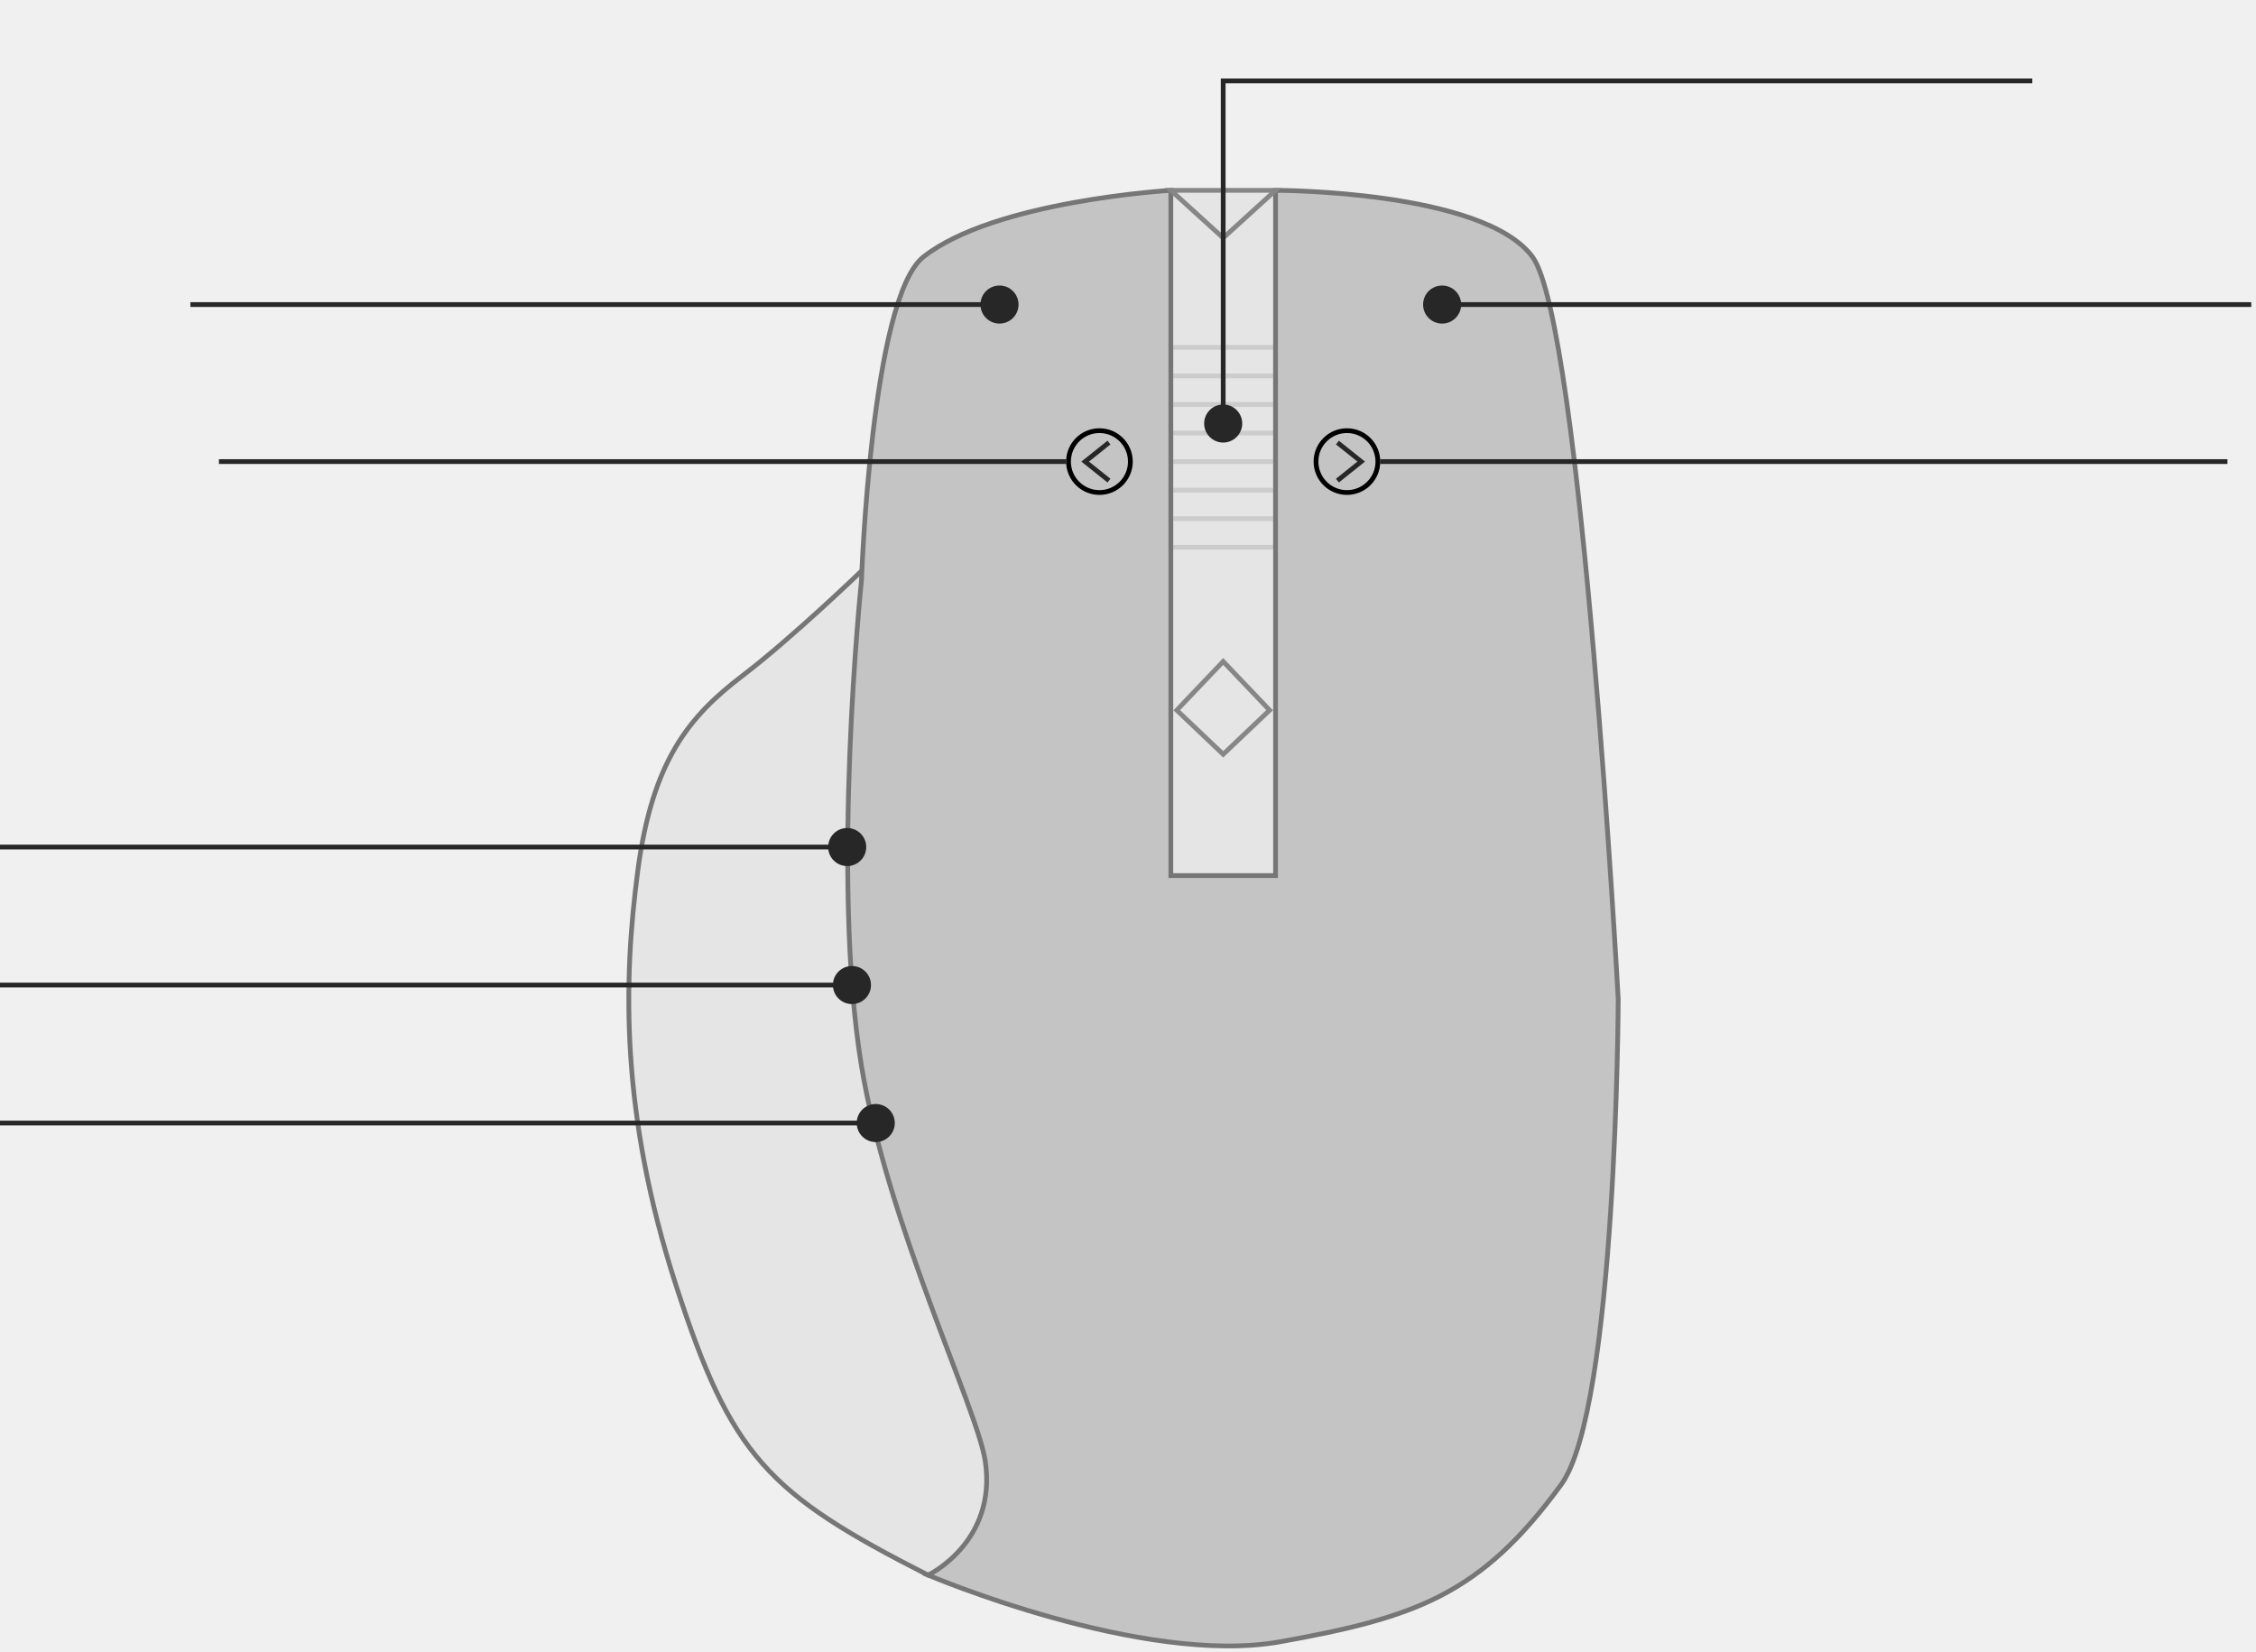
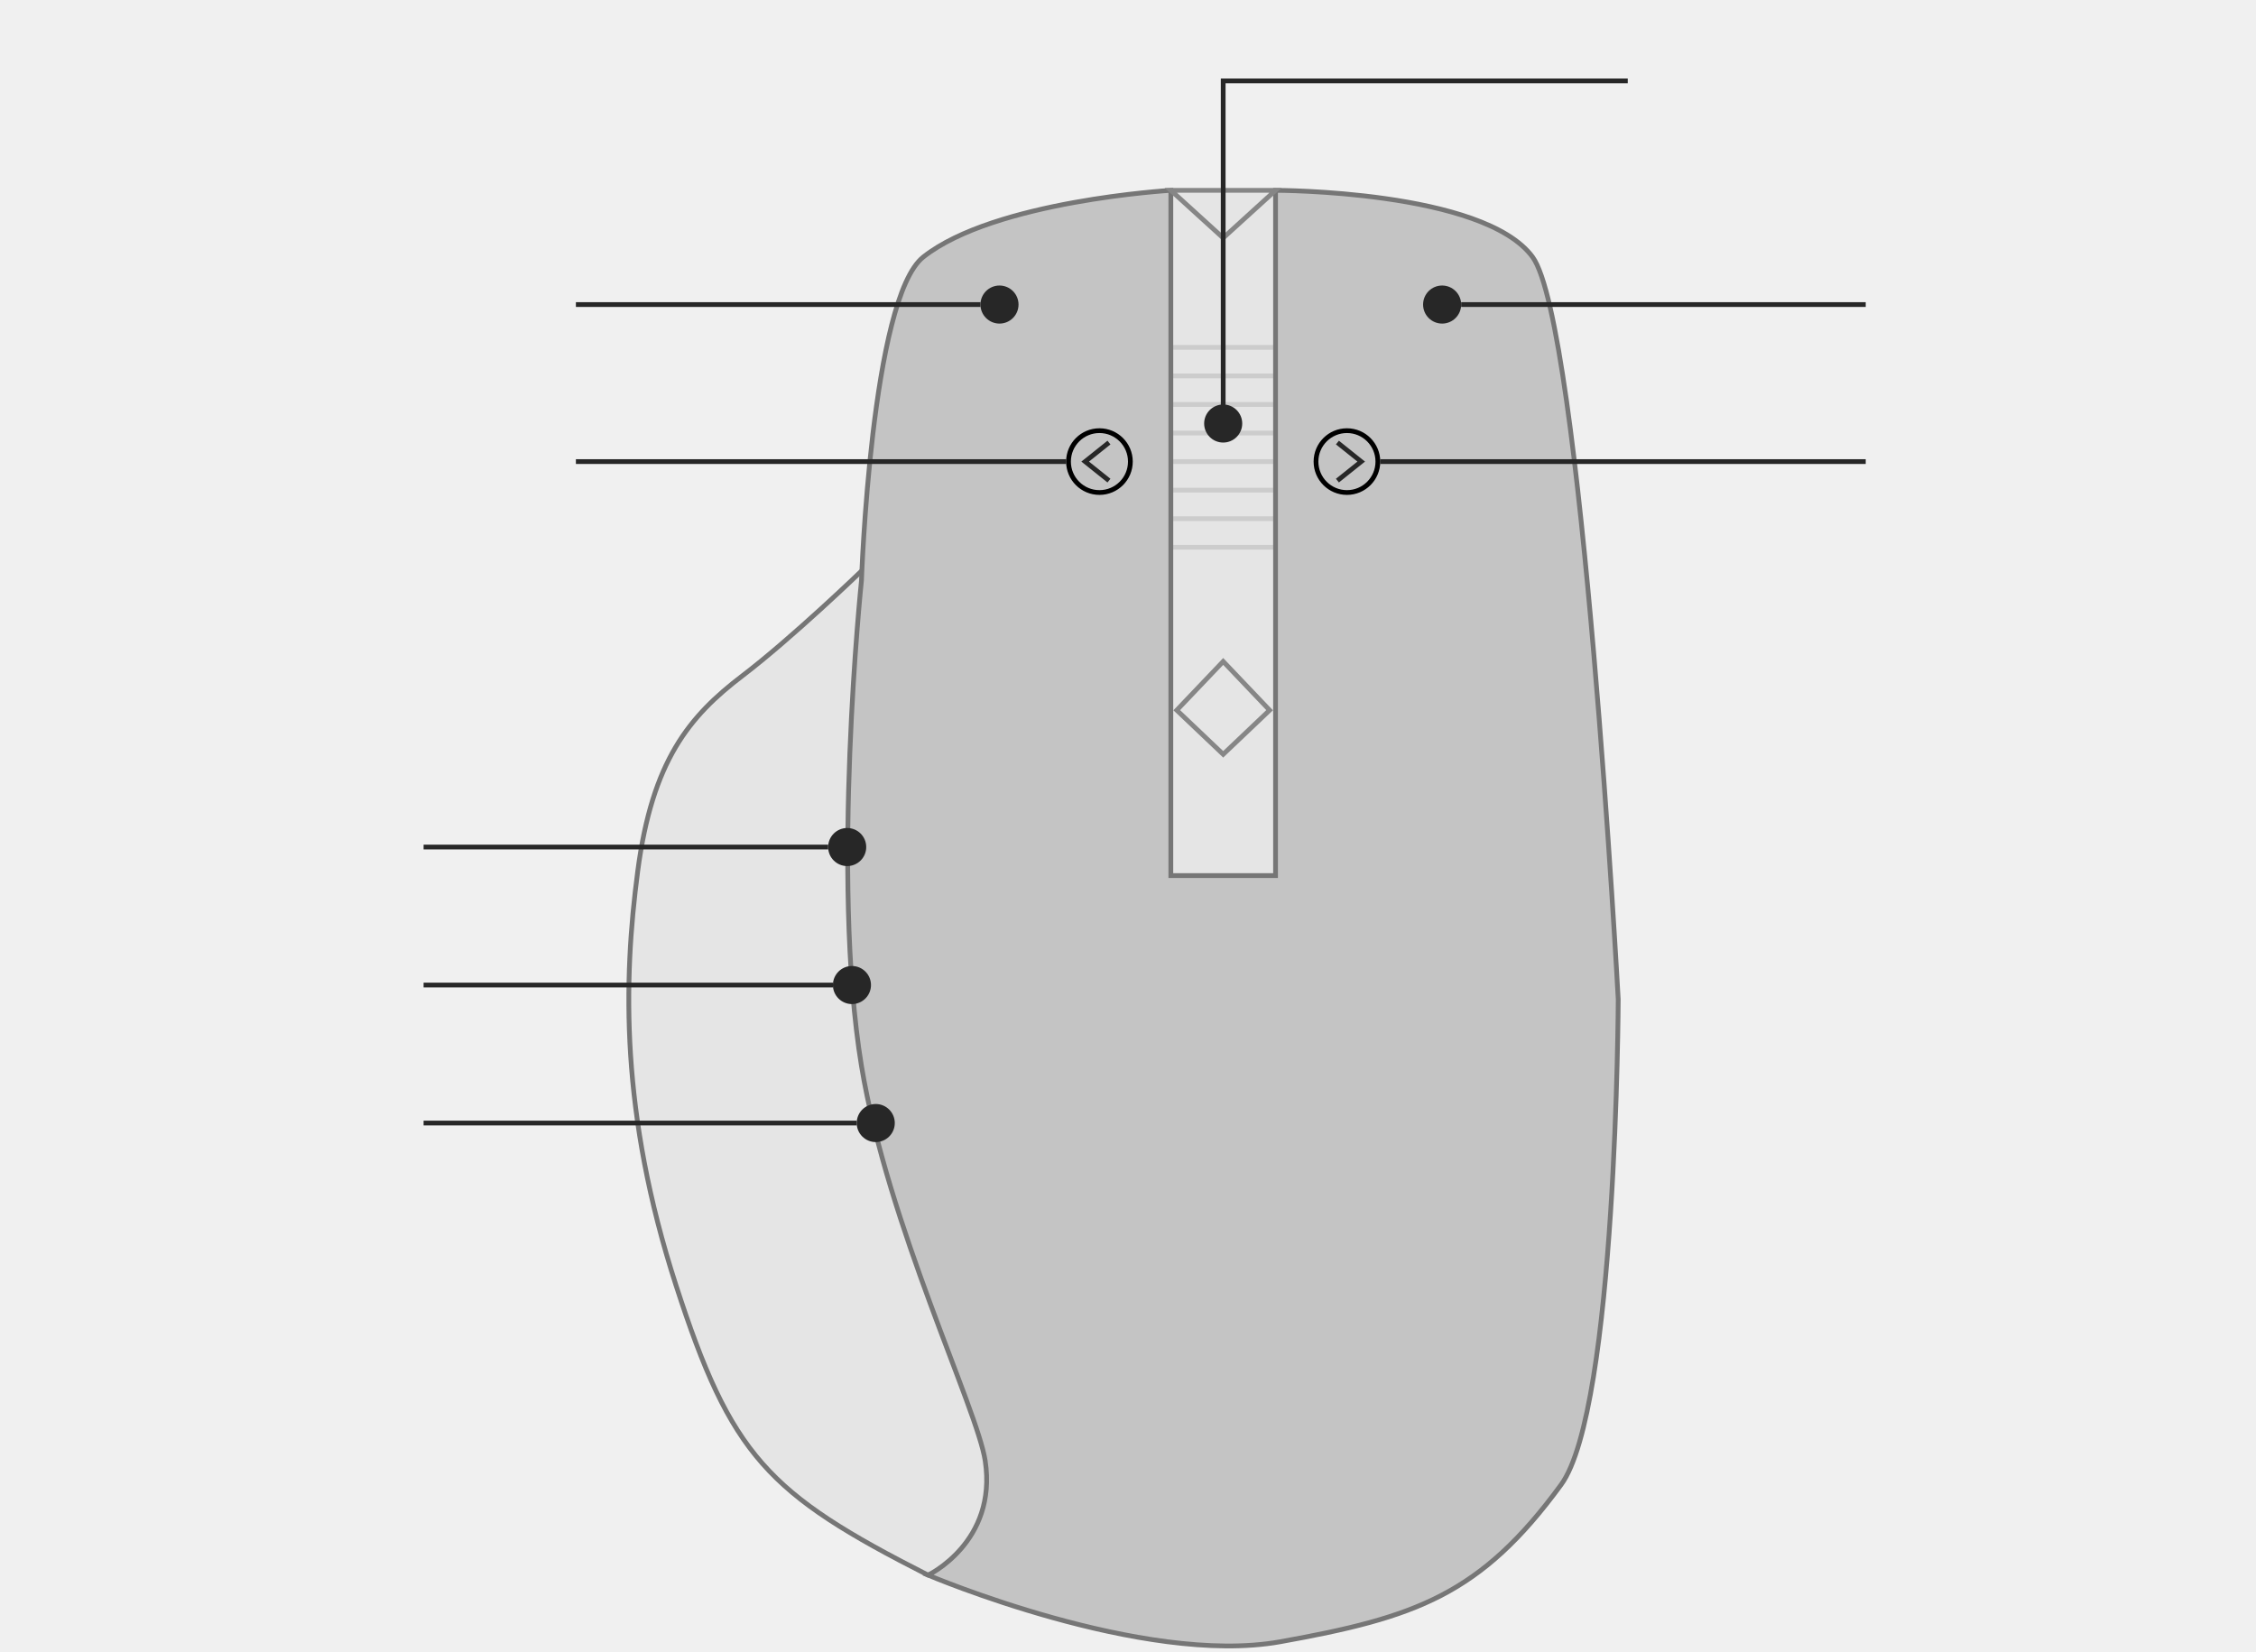
<svg xmlns="http://www.w3.org/2000/svg" width="474" height="347" viewBox="0 0 474 347" fill="none">
-   <g clip-path="url(#clip0_1121_2788)">
-     <path d="M268 40H246V185H268V40Z" fill="#E5E5E5" />
-     <path d="M246 79V73H257H268V79M246 79V85H257H268M246 79H257H268M268 79V85M268 85V91M268 91V97M268 91H257H246V97M246 97V103M246 97H257H268M268 97V103M268 103V109M268 103H257H246M246 103V109M246 109V115H257H268V109M246 109H257H268" stroke="#CCCCCC" />
-     <path d="M142 270C153.628 305.98 161.206 313.826 195 331L244 316L205 164L181 120C181 120 166.404 134.072 156 142C144.795 150.538 137.06 159.827 134 183C130.94 206.173 130.371 234.02 142 270Z" fill="#E5E5E5" stroke="#767676" />
-     <path d="M207 307C209.58 324.073 195 331 195 331C195 331 240.158 350.19 269 345C297.379 339.894 311.074 335.179 328 312C339.672 296.016 340 210 340 210C340 210 332.276 68.024 322 54C311.724 39.976 268 40 268 40V184H246V40C246 40 208.961 42.173 194 54C183.042 62.663 181 122 181 122C181 122 174.49 184.522 181 224C186.516 257.448 205.341 296.025 207 307Z" fill="#C4C4C4" stroke="#767676" />
-     <path d="M266.756 149.244L257 158.512L247.244 149.244L257 139L266.756 149.244Z" stroke="#868686" />
-     <path d="M268 40H246L257 50L268 40Z" stroke="#868686" />
-     <path d="M281 101L286 97L281 93" stroke="#272727" />
-     <path d="M290 97L310.013 97L404.269 97L468 97" stroke="#272727" />
-     <circle r="6.5" transform="matrix(-1 0 0 1 283 97)" stroke="black" />
-     <circle cx="184" cy="236" r="4" fill="#272727" />
-     <path d="M184 236L163.313 236L65.879 236L0 236" stroke="#272727" />
-     <circle cx="178" cy="178" r="4" fill="#272727" />
-     <path d="M178 178L158.779 178L68.25 178L0 178" stroke="#272727" />
-     <circle cx="179" cy="207" r="4" fill="#272727" />
-     <path d="M179.5 207L160.387 207L70.367 207L0 207" stroke="#272727" />
-     <path d="M473 64L453.887 64L363.867 64L303 64" stroke="#272727" />
-     <circle cx="210" cy="64" r="4" fill="#272727" />
-     <path d="M210 64L190.887 64L100.867 64L40 64" stroke="#272727" />
-     <path d="M257 88.984L257 17L427 17" stroke="#272727" />
-     <circle cx="257" cy="89" r="4" fill="#272727" />
-     <circle cx="303" cy="64" r="4" fill="#272727" />
-     <path d="M233 101L228 97L233 93" stroke="#272727" />
-     <path d="M224 97L203.987 97L109.731 97L46 97" stroke="#272727" />
-     <circle cx="231" cy="97" r="6.5" stroke="black" />
-   </g>
-   <defs>
-     <clipPath id="clip0_1121_2788">
-       <rect width="474" height="347" fill="white" />
-     </clipPath>
-   </defs>
+   <path d="M268 40H246V185H268V40Z" fill="#E5E5E5" />
+   <path d="M246 79V73H257H268V79M246 79V85H257H268M246 79H257H268M268 79V85M268 85V91M268 91V97M268 91H257H246V97M246 97V103M246 97H257H268M268 97V103M268 103V109M268 103H257H246M246 103V109M246 109V115H257H268V109M246 109H257H268" stroke="#CCCCCC" />
+   <path d="M142 270C153.628 305.98 161.206 313.826 195 331L244 316L205 164L181 120C181 120 166.404 134.072 156 142C144.795 150.538 137.06 159.827 134 183C130.94 206.173 130.371 234.02 142 270Z" fill="#E5E5E5" stroke="#767676" />
+   <path d="M207 307C209.58 324.073 195 331 195 331C195 331 240.158 350.19 269 345C297.379 339.894 311.074 335.179 328 312C339.672 296.016 340 210 340 210C340 210 332.276 68.024 322 54C311.724 39.976 268 40 268 40V184H246V40C246 40 208.961 42.173 194 54C183.042 62.663 181 122 181 122C181 122 174.49 184.522 181 224C186.516 257.448 205.341 296.025 207 307Z" fill="#C4C4C4" stroke="#767676" />
+   <path d="M266.756 149.244L257 158.512L247.244 149.244L257 139L266.756 149.244Z" stroke="#868686" />
+   <path d="M268 40H246L257 50L268 40Z" stroke="#868686" />
+   <path d="M281 101L286 97L281 93" stroke="#272727" />
+   <path d="M290 97L301.468 97L355.48 97L392 97" stroke="#272727" />
+   <circle r="6.5" transform="matrix(-1 0 0 1 283 97)" stroke="black" />
+   <circle cx="184" cy="236" r="4" fill="#272727" />
+   <path d="M180 236L169.769 236L121.582 236L89 236" stroke="#272727" />
+   <circle cx="178" cy="178" r="4" fill="#272727" />
+   <path d="M174 178L164.821 178L121.591 178L89 178" stroke="#272727" />
+   <circle cx="179" cy="207" r="4" fill="#272727" />
+   <path d="M175 207L165.843 207L122.713 207L89 207" stroke="#272727" />
+   <path d="M392 64L382.443 64L337.433 64L307 64" stroke="#272727" />
+   <circle cx="210" cy="64" r="4" fill="#272727" />
+   <path d="M206 64L196.443 64L151.433 64L121 64" stroke="#272727" />
+   <path d="M257 88.984L257 17H342" stroke="#272727" />
+   <circle cx="257" cy="89" r="4" fill="#272727" />
+   <circle cx="303" cy="64" r="4" fill="#272727" />
+   <path d="M233 101L228 97L233 93" stroke="#272727" />
+   <path d="M224 97L212.42 97L157.878 97L121 97" stroke="#272727" />
+   <circle cx="231" cy="97" r="6.5" stroke="black" />
</svg>
